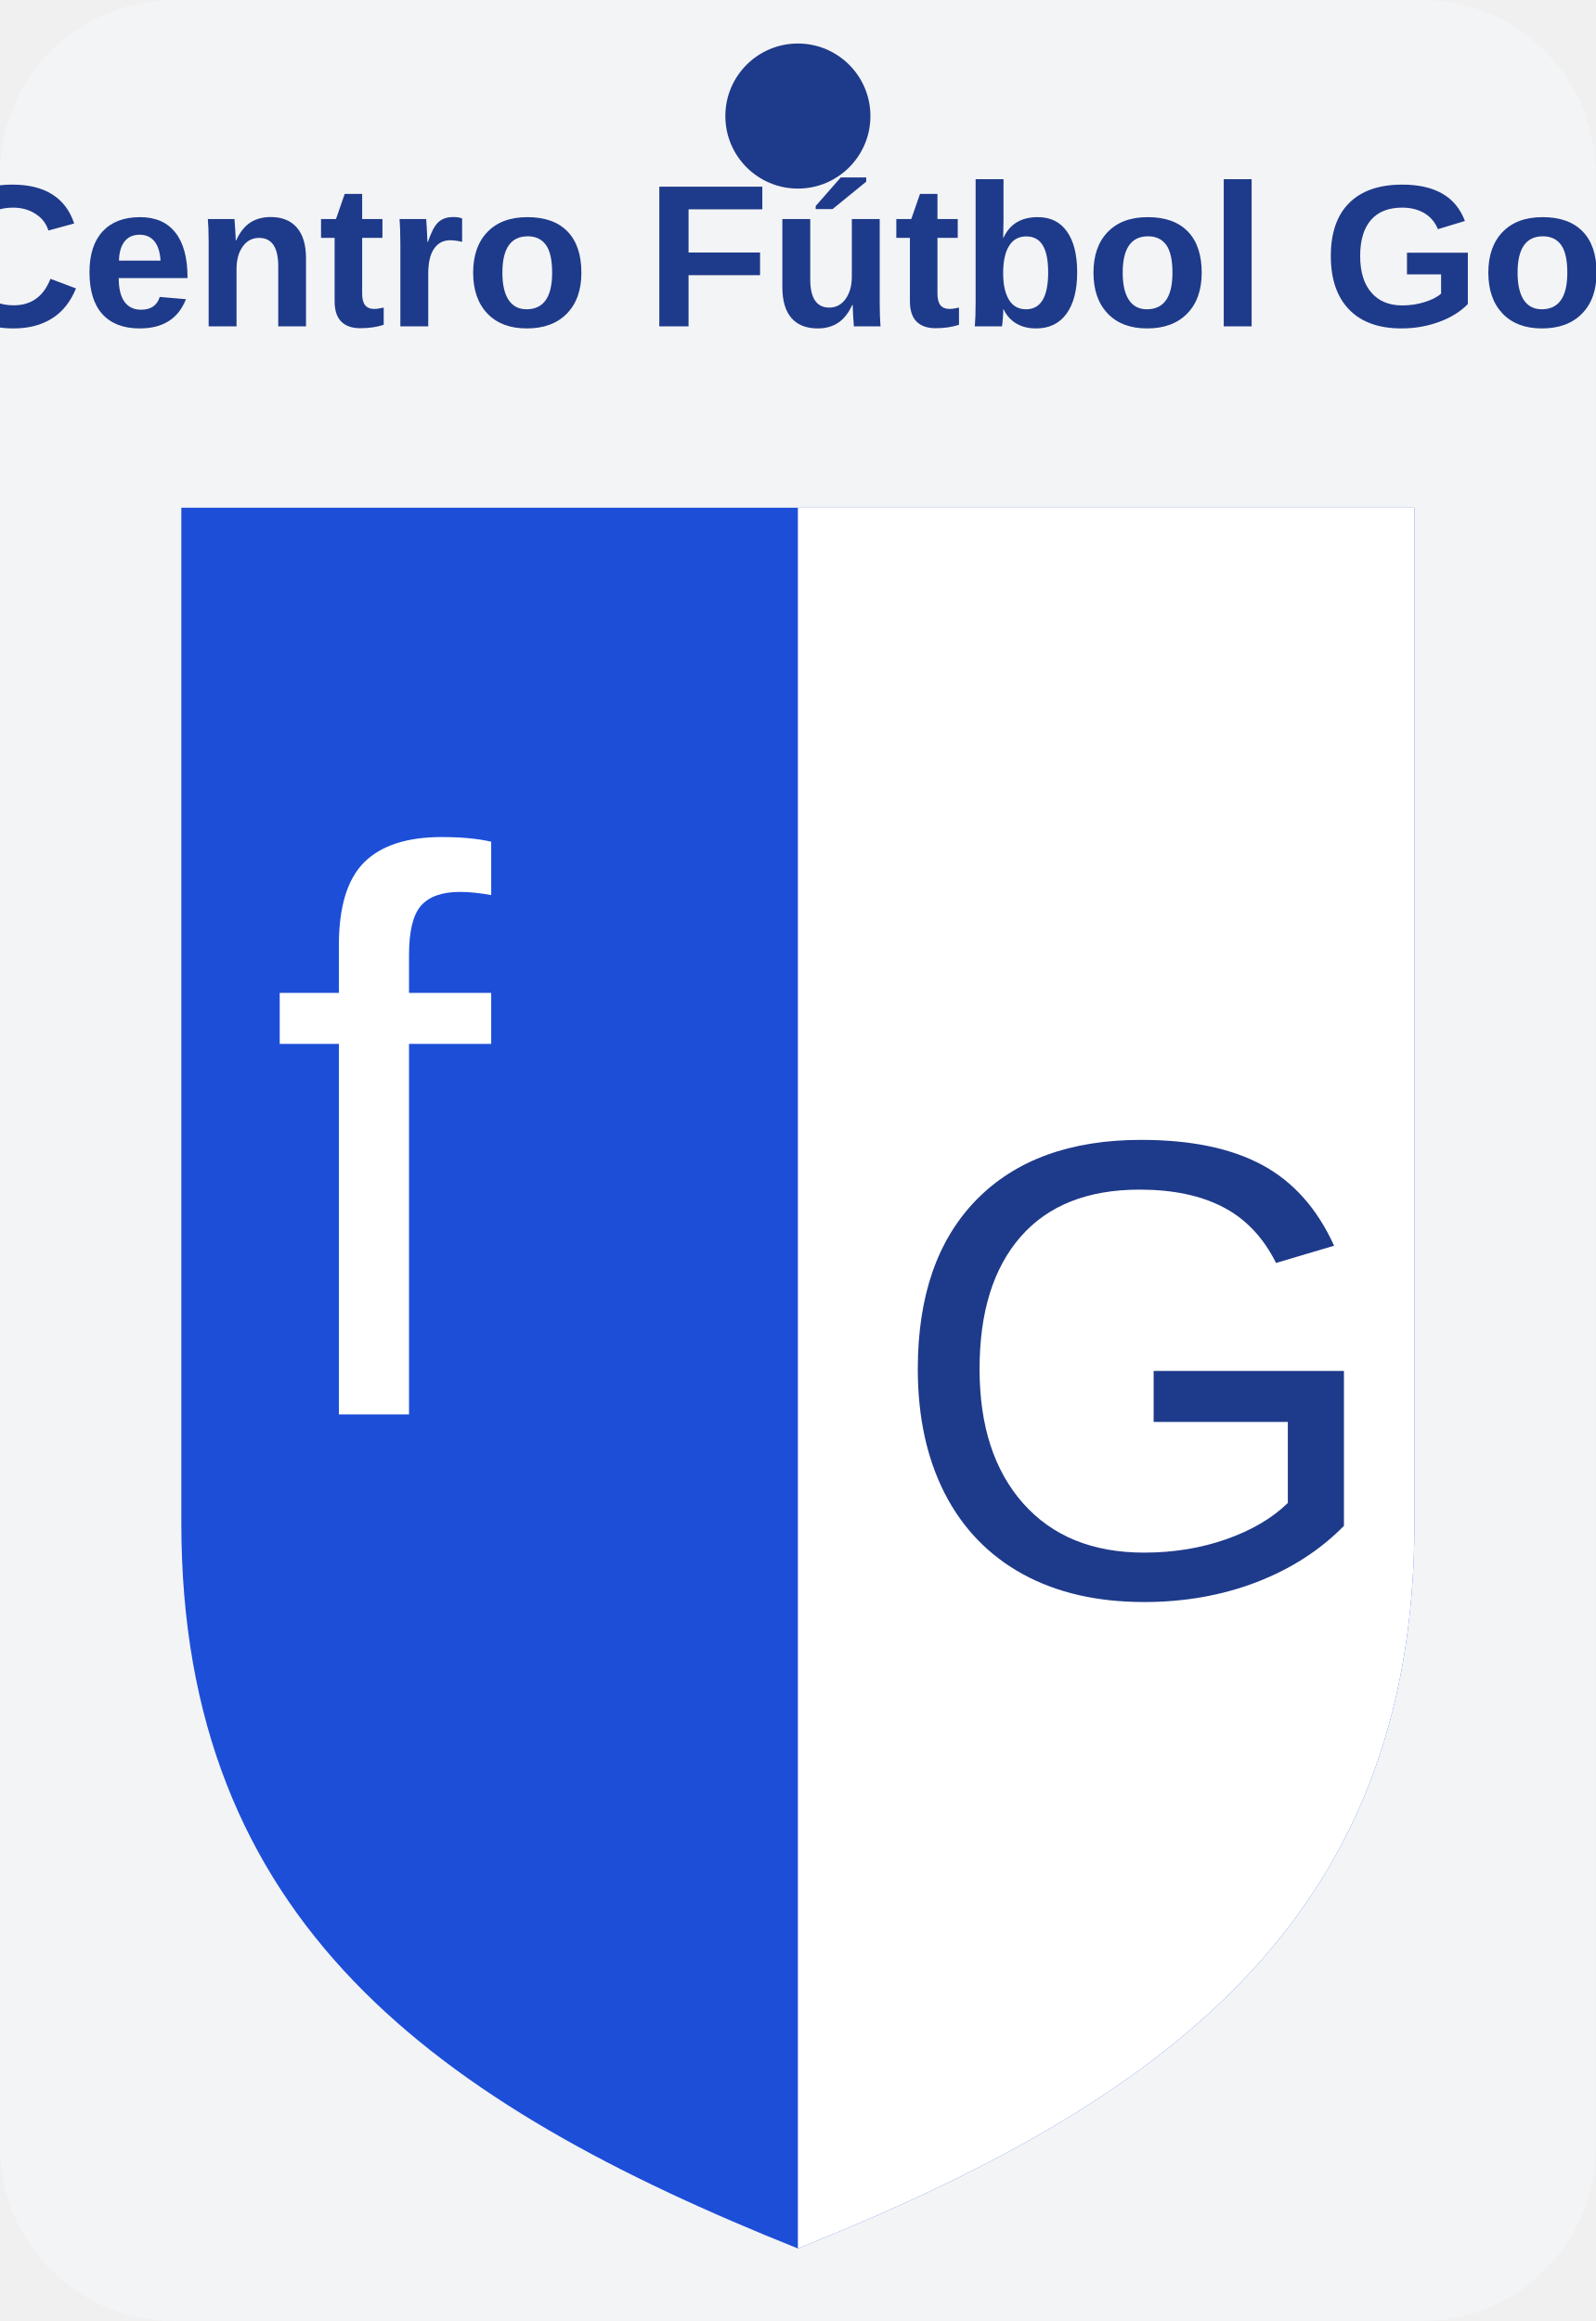
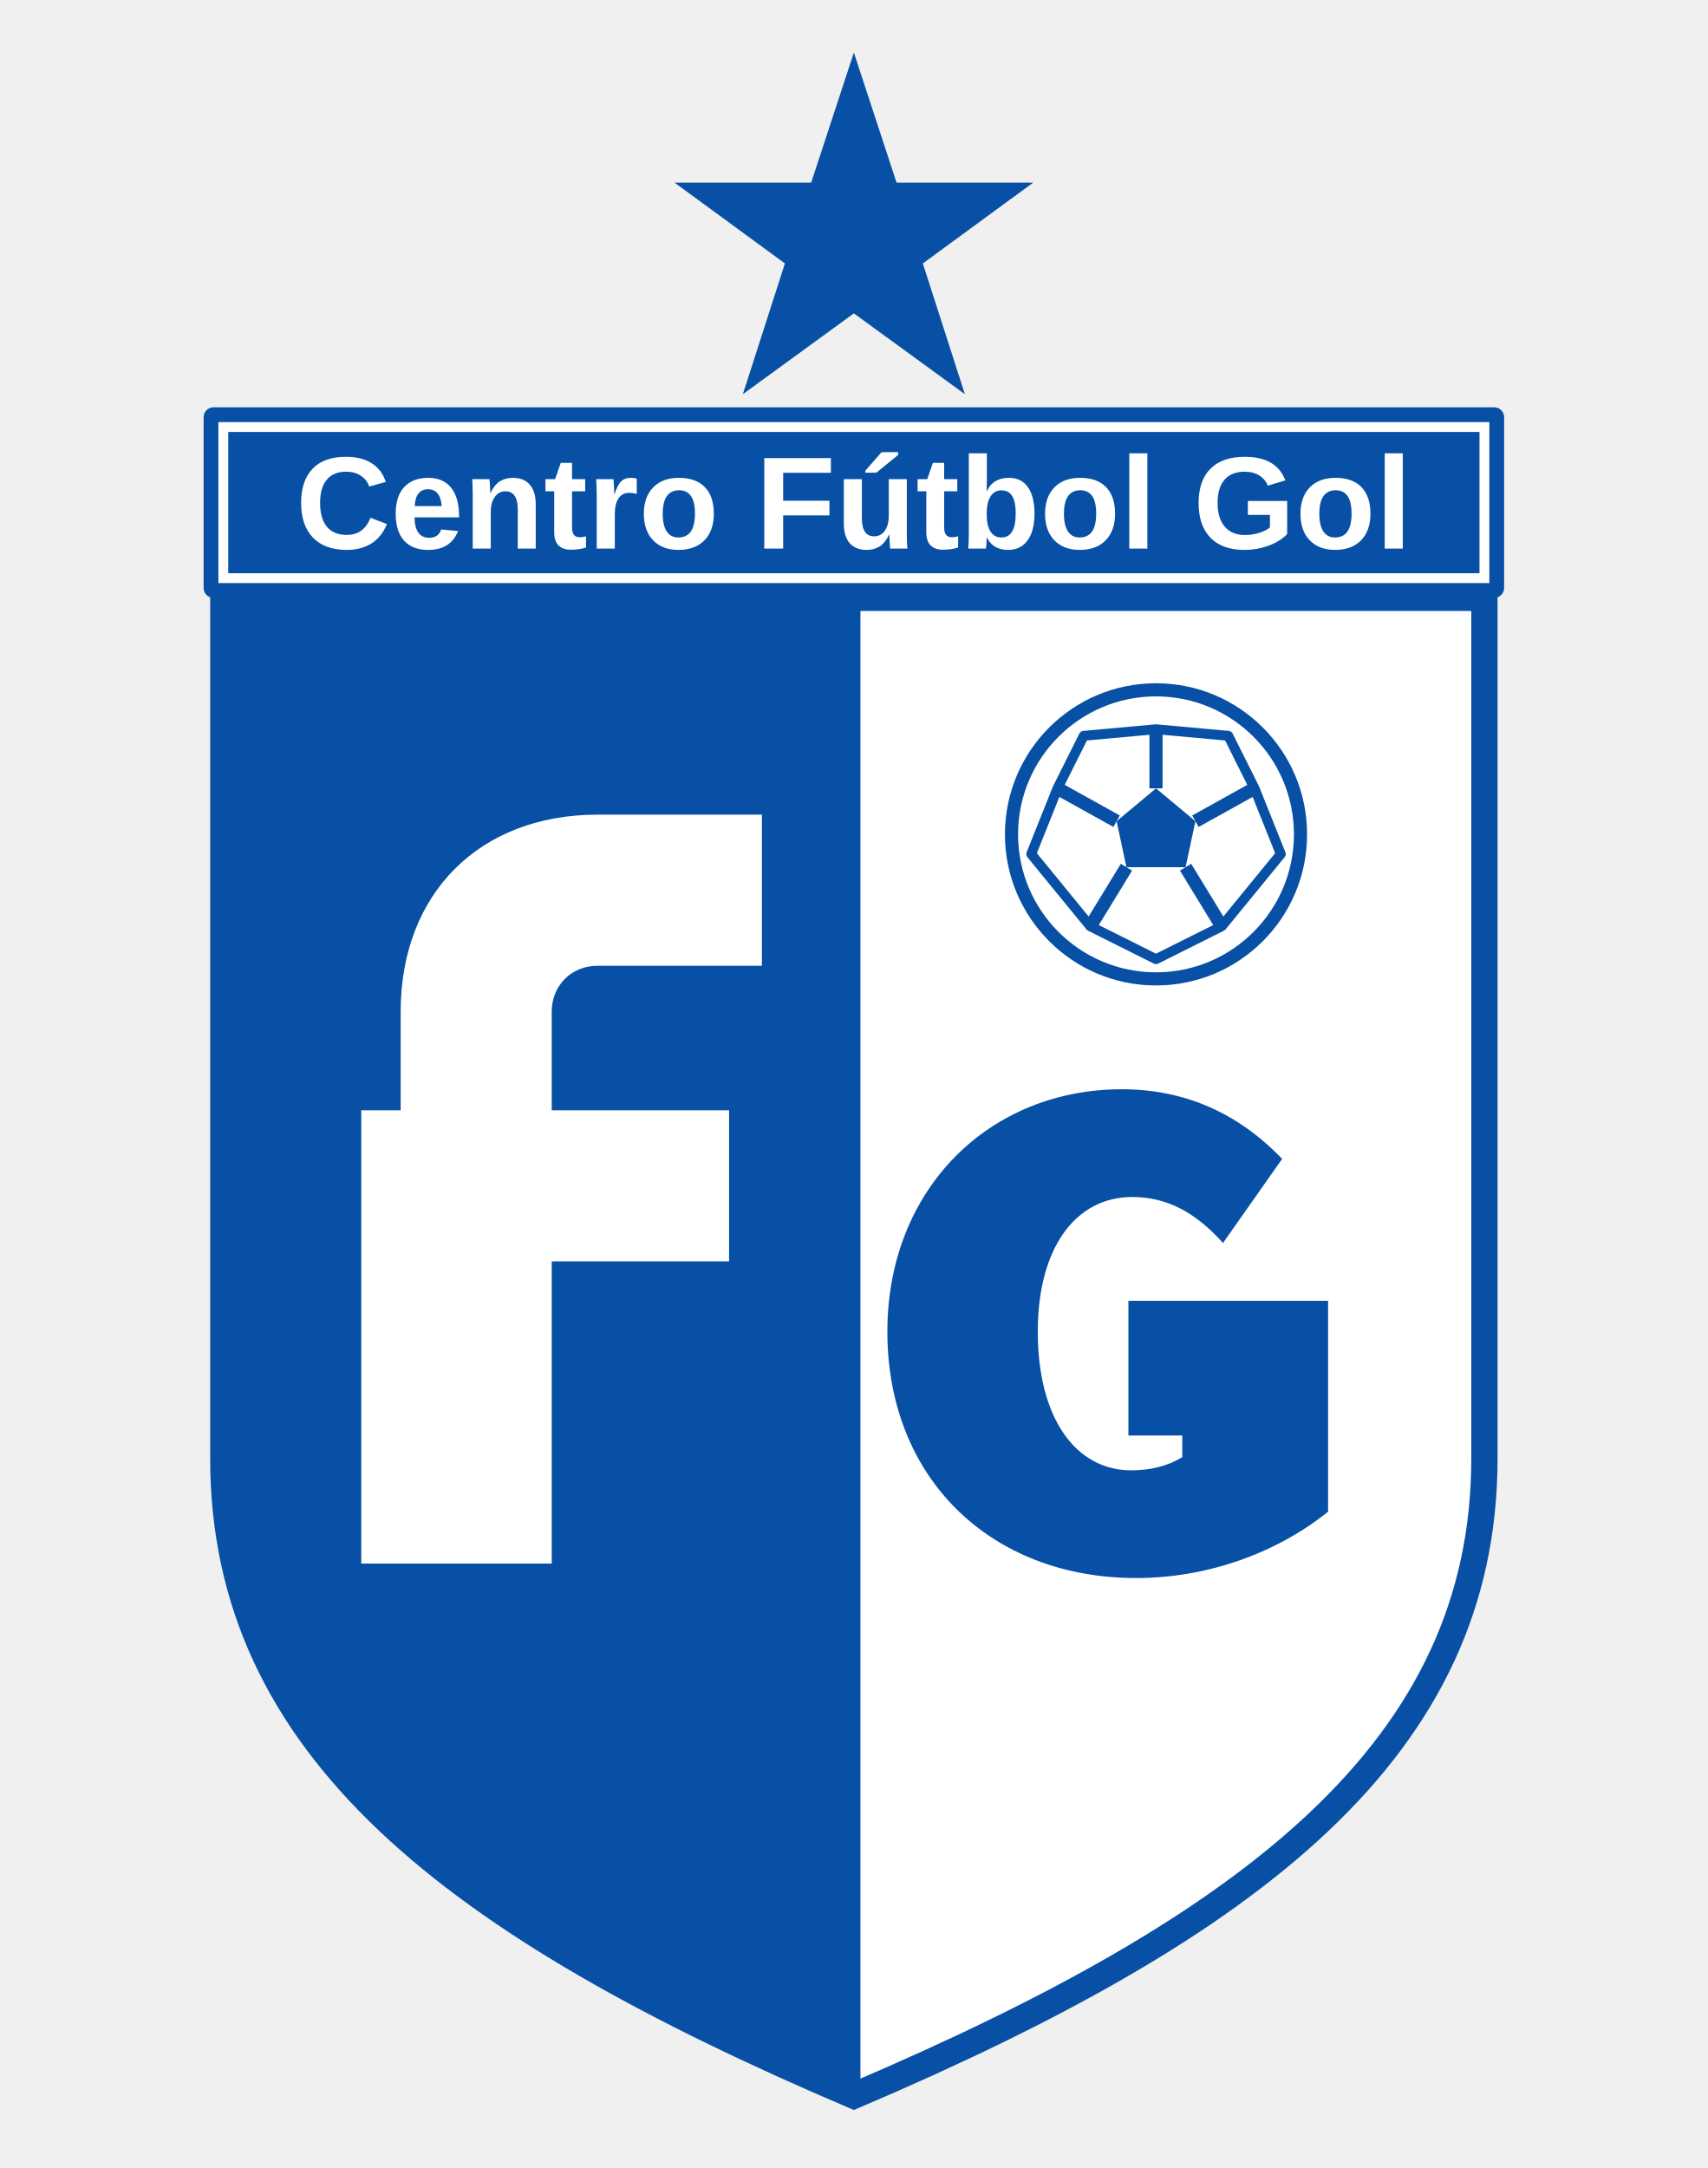
- <svg xmlns="http://www.w3.org/2000/svg" viewBox="0 0 220 320" role="img" aria-labelledby="title desc">
-   <rect width="220" height="320" rx="24" fill="#f3f4f6" />
-   <path d="M25 70h170v140c0 55-35 80-85 100-50-20-85-45-85-100V70z" fill="#1d4ed8" />
-   <path d="M110 70h85v140c0 55-35 80-85 100V70z" fill="#ffffff" />
-   <text x="37" y="195" font-size="110" font-family="Arial Black, Arial, sans-serif" fill="#ffffff">f</text>
-   <text x="122" y="220" font-size="90" font-family="Arial Black, Arial, sans-serif" fill="#1e3a8a">G</text>
-   <text x="110" y="45" text-anchor="middle" font-size="28" font-family="Arial, sans-serif" font-weight="700" fill="#1e3a8a">Centro Fútbol Gol</text>
-   <circle cx="110" cy="16" r="10" fill="#1e3a8a" />
+ <svg xmlns="http://www.w3.org/2000/svg" viewBox="0 0 260 330" role="img" aria-labelledby="title desc">
+   <defs>
+     <clipPath id="shield-clip">
+       <path d="M34 91H226V222C226 266 191 293 130 319C69 293 34 266 34 222Z" />
+     </clipPath>
+   </defs>
+   <path d="M130 8L136.5 27.8H157.3L140.5 40.1L146.9 60L130 47.7L113.1 60L119.5 40.1L102.7 27.8H123.5Z" fill="#0750a5" />
+   <rect x="31" y="62" width="198" height="29" rx="1.5" fill="#0750a5" />
+   <rect x="34" y="65" width="192" height="23" fill="none" stroke="#ffffff" stroke-width="1.5" />
+   <text x="130" y="83.5" text-anchor="middle" font-family="Arial, Helvetica, sans-serif" font-size="20" font-weight="700" fill="#ffffff">Centro Fútbol Gol</text>
+   <path d="M34 91H226V222C226 266 191 293 130 319C69 293 34 266 34 222Z" fill="#ffffff" stroke="#0750a5" stroke-width="4" />
+   <g clip-path="url(#shield-clip)">
+     <rect x="32" y="91" width="98" height="231" fill="#0750a5" />
+     <path d="M130 91V319" fill="none" stroke="#0750a5" stroke-width="2" />
+   </g>
+   <path d="M61 154C61 136 73 124 91 124H116V147H91C87 147 84 150 84 154V169H111V192H84V238H55V169H61Z" fill="#ffffff" />
+   <path d="M195.2 176.4C188.4 169.3 180.2 165.8 170.8 165.8C150.6 165.8 135.1 181 135.1 202.7C135.1 225 150.8 240.2 173 240.2C183.5 240.2 194.1 236.6 202.2 230.1V198H171.8V218.5H180V221.8C177.7 223.2 175.1 223.8 172.2 223.8C163.8 223.8 158 215.9 158 202.7C158 190 163.7 182.2 172.4 182.2C177.6 182.2 182 184.5 186.2 189.2Z" fill="#0750a5" />
+   <g transform="translate(176 127)">
+     <circle r="22" fill="#ffffff" stroke="#0750a5" stroke-width="2" />
+     <path d="M0-7L6-2L4.5 5H-4.5L-6-2Z" fill="#0750a5" />
+     <path d="M0-7L0-16M6-2L15-7M4.5 5L10 14M-4.5 5L-10 14M-6-2L-15-7" fill="none" stroke="#0750a5" stroke-width="2" />
+     <path d="M-15-7L-11-15L0-16L11-15L15-7L19 3L10 14L0 19L-10 14L-19 3Z" fill="none" stroke="#0750a5" stroke-width="1.5" stroke-linejoin="round" />
+   </g>
</svg>
